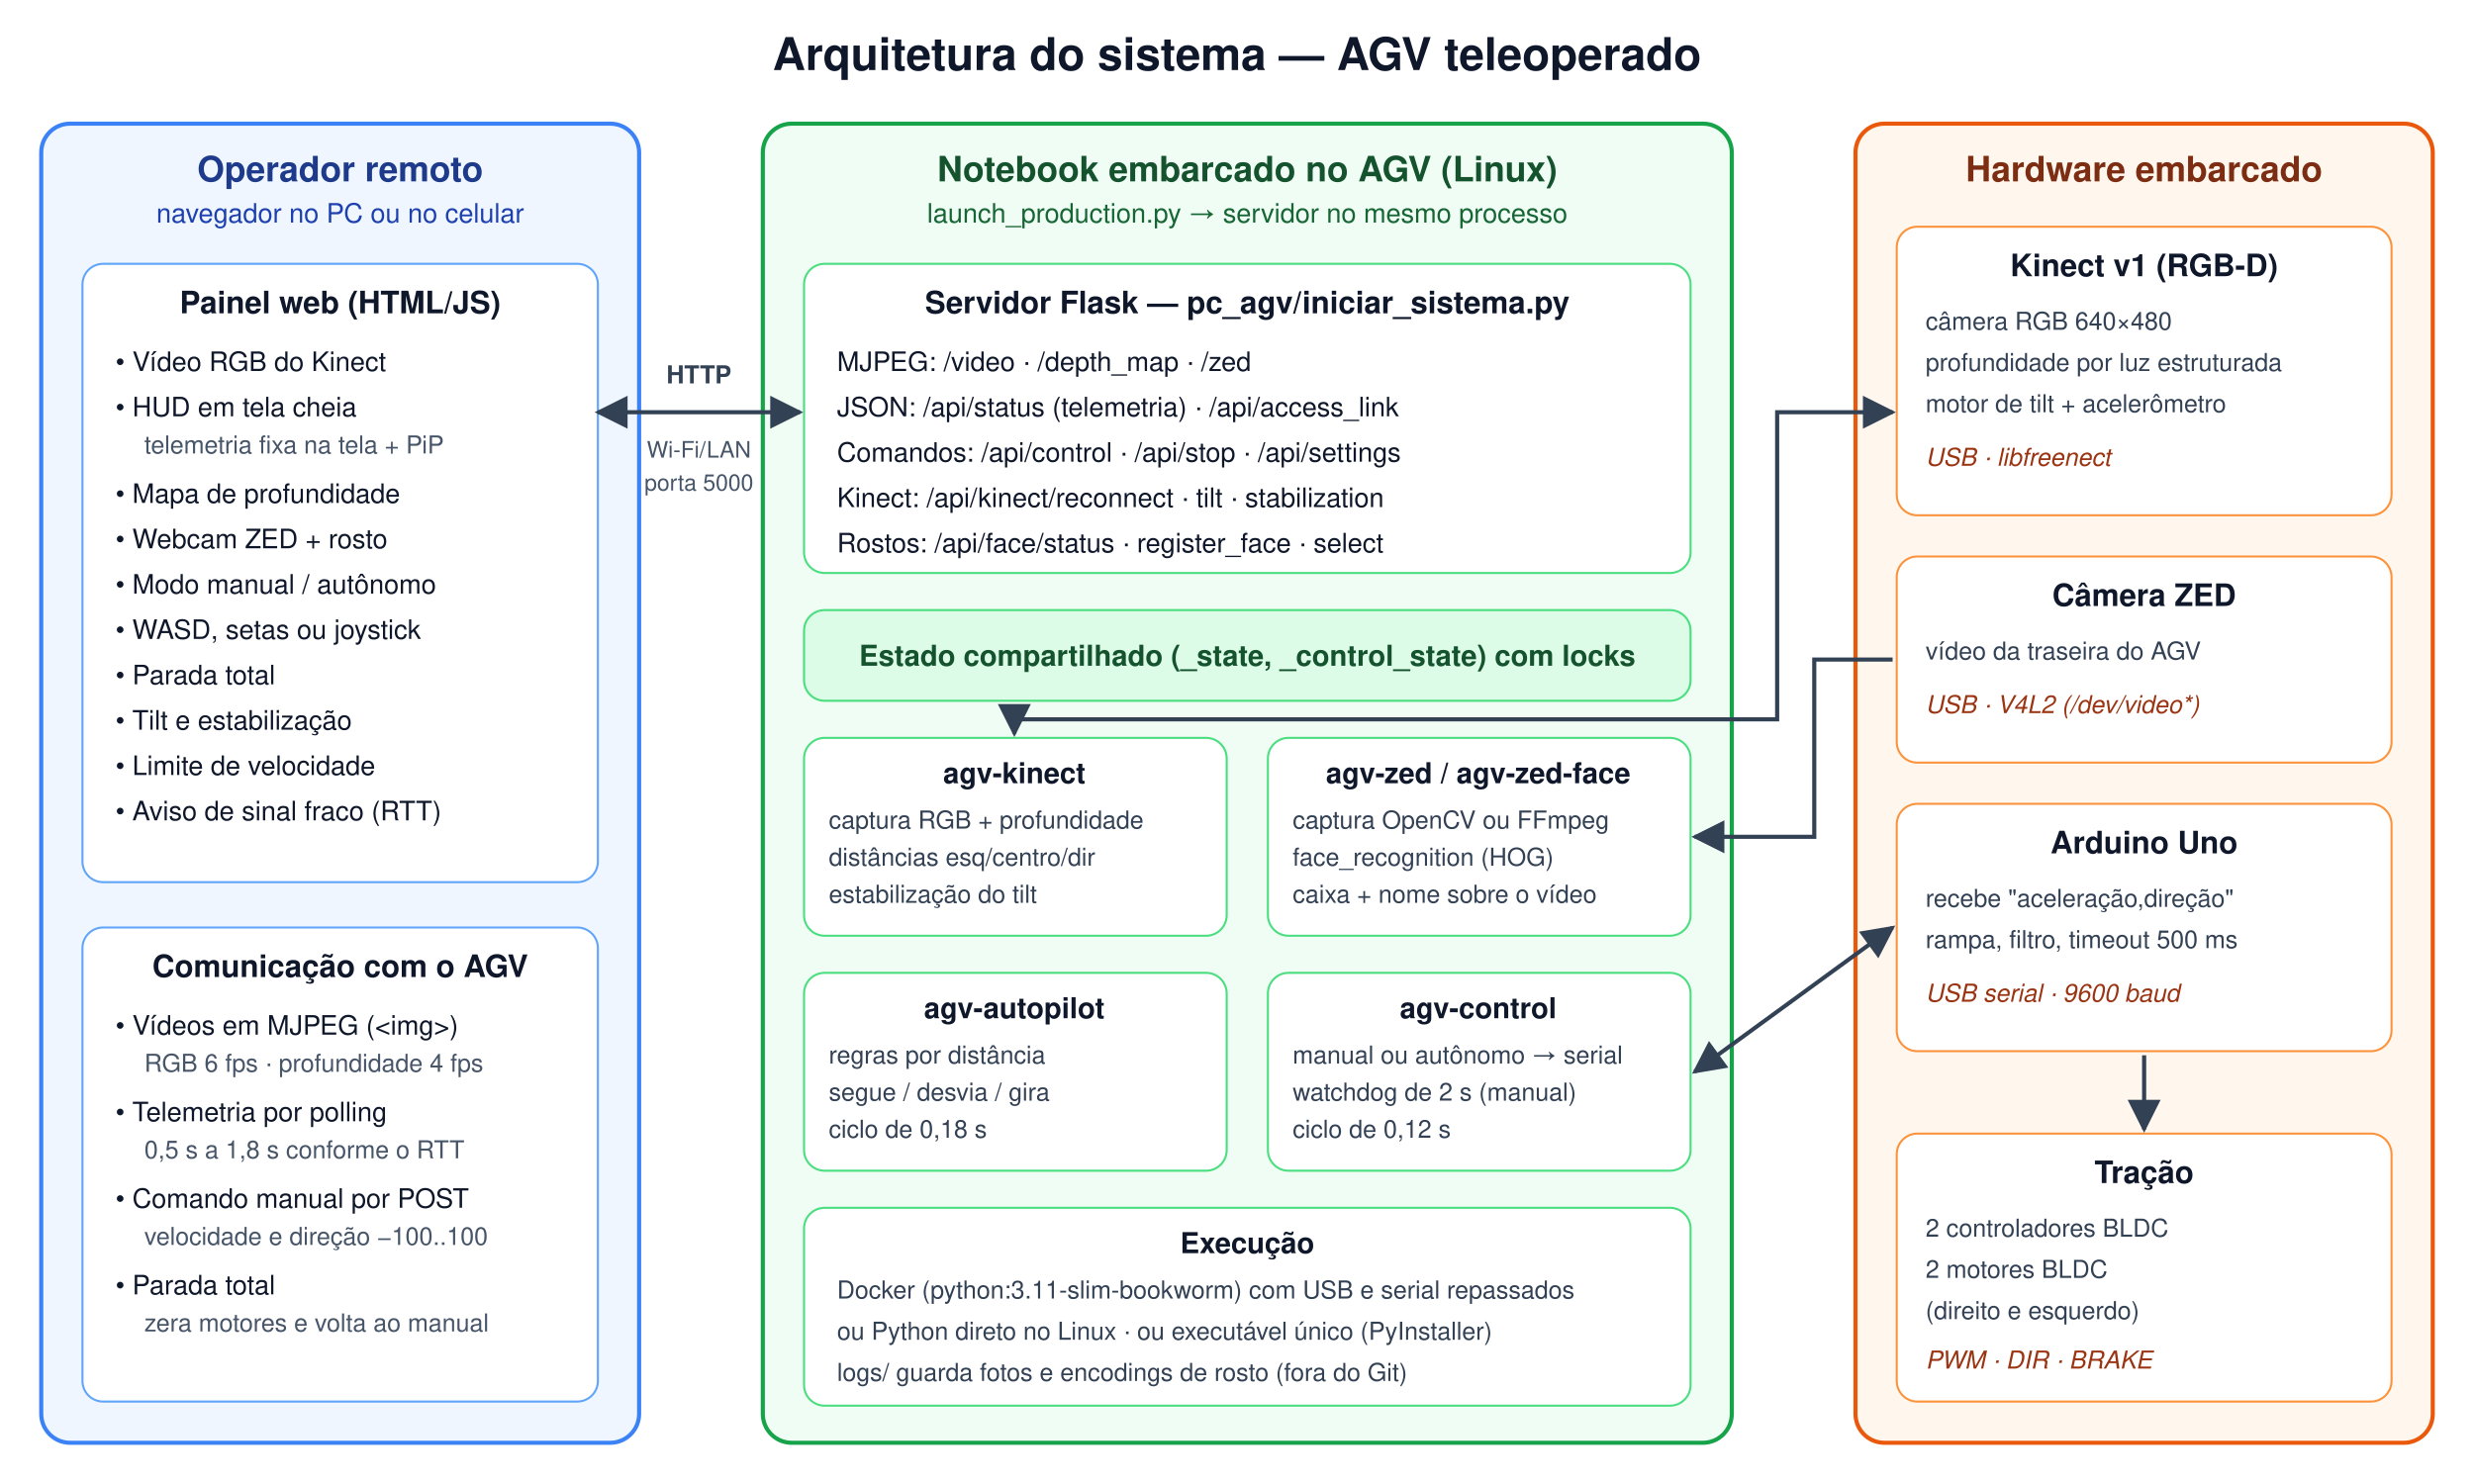
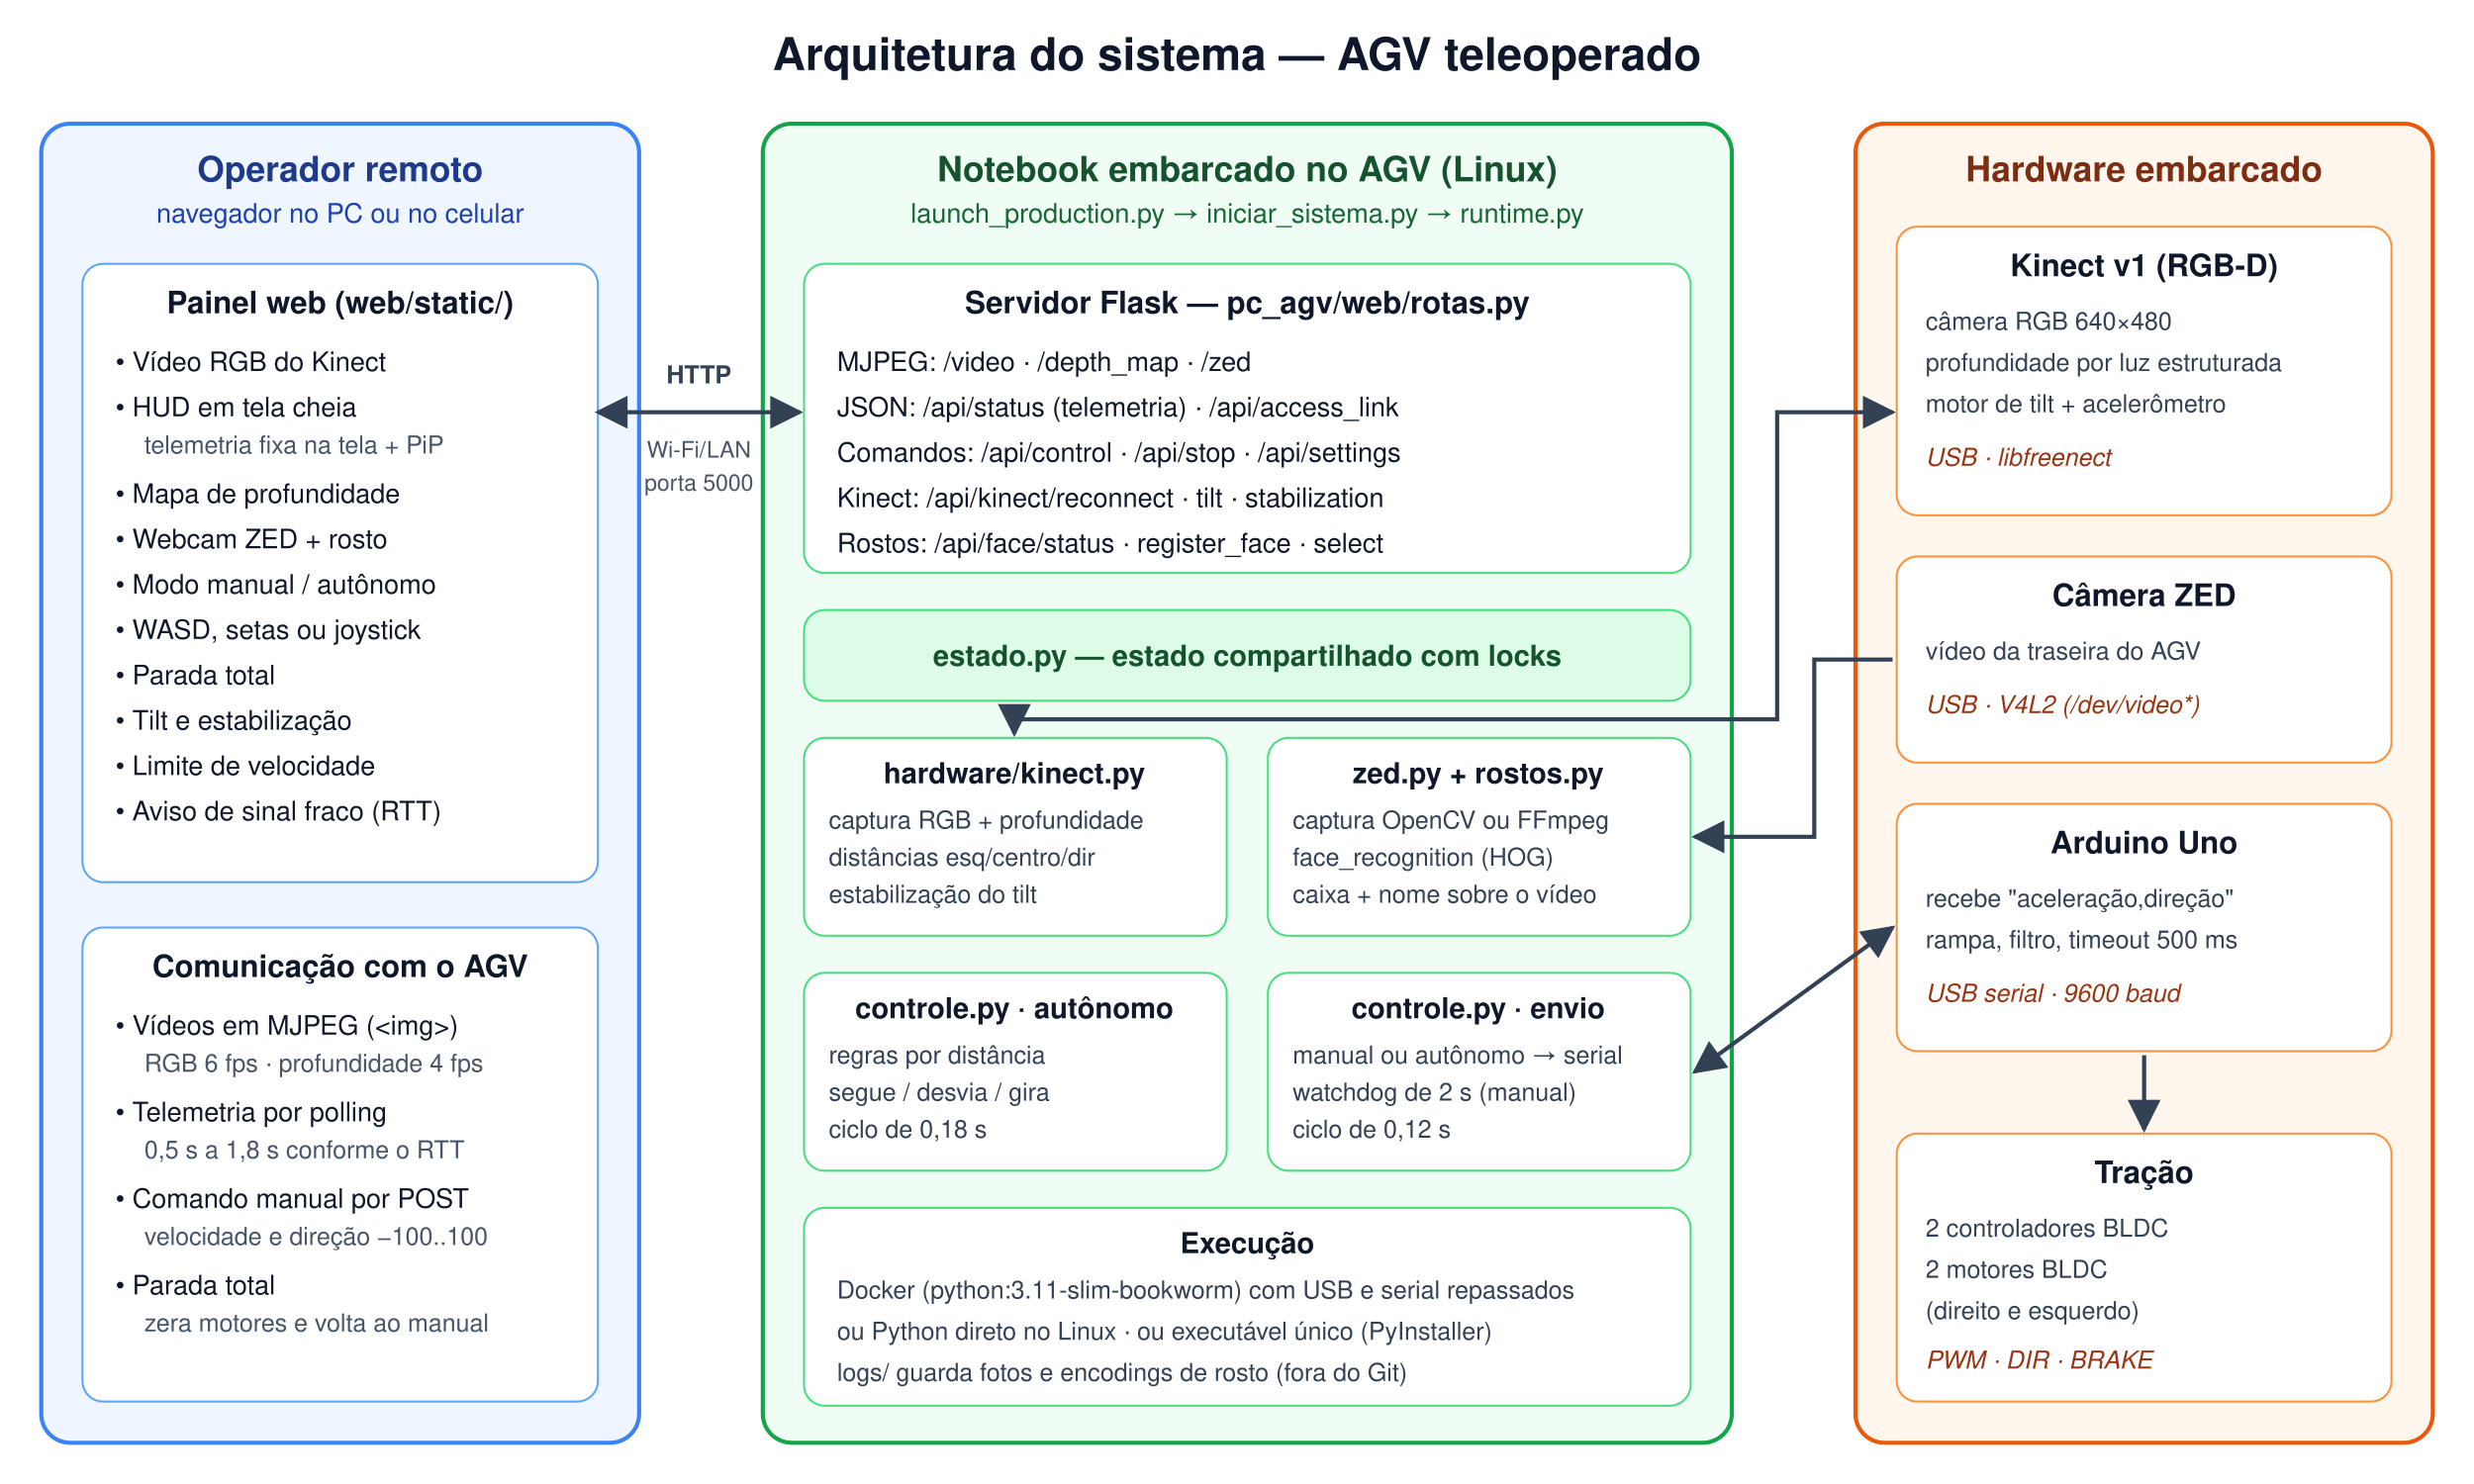
<svg xmlns="http://www.w3.org/2000/svg" width="1200" height="720" viewBox="0 0 1200 720" font-family="Segoe UI, Helvetica, Arial, sans-serif">
  <defs>
    <marker id="seta" viewBox="0 0 10 10" refX="9" refY="5" markerWidth="8" markerHeight="8" orient="auto-start-reverse">
      <path d="M0,0 L10,5 L0,10 z" fill="#334155" />
    </marker>
  </defs>
  <rect width="1200" height="720" fill="#ffffff" />
  <text x="600" y="34" text-anchor="middle" font-size="22" font-weight="700" fill="#0f172a">Arquitetura do sistema — AGV teleoperado</text>
  <rect x="20" y="60" width="290" height="640" rx="14" fill="#eff6ff" stroke="#3b82f6" stroke-width="2" />
  <text x="165" y="88" text-anchor="middle" font-size="17" font-weight="700" fill="#1e3a8a">Operador remoto</text>
  <text x="165" y="108" text-anchor="middle" font-size="13" fill="#1e40af">navegador no PC ou no celular</text>
  <rect x="40" y="128" width="250" height="300" rx="10" fill="#ffffff" stroke="#60a5fa" />
-   <text x="165" y="152" text-anchor="middle" font-size="15" font-weight="700" fill="#0f172a">Painel web (HTML/JS)</text>
+   <text x="165" y="152" text-anchor="middle" font-size="15" font-weight="700" fill="#0f172a">Painel web (web/static/)</text>
  <text x="56" y="180" font-size="13" fill="#0f172a">• Vídeo RGB do Kinect</text>
  <text x="56" y="202" font-size="13" fill="#0f172a">• HUD em tela cheia</text>
  <text x="70" y="220" font-size="12" fill="#475569">telemetria fixa na tela + PiP</text>
  <text x="56" y="244" font-size="13" fill="#0f172a">• Mapa de profundidade</text>
  <text x="56" y="266" font-size="13" fill="#0f172a">• Webcam ZED + rosto</text>
  <text x="56" y="288" font-size="13" fill="#0f172a">• Modo manual / autônomo</text>
  <text x="56" y="310" font-size="13" fill="#0f172a">• WASD, setas ou joystick</text>
  <text x="56" y="332" font-size="13" fill="#0f172a">• Parada total</text>
  <text x="56" y="354" font-size="13" fill="#0f172a">• Tilt e estabilização</text>
  <text x="56" y="376" font-size="13" fill="#0f172a">• Limite de velocidade</text>
  <text x="56" y="398" font-size="13" fill="#0f172a">• Aviso de sinal fraco (RTT)</text>
  <rect x="40" y="450" width="250" height="230" rx="10" fill="#ffffff" stroke="#60a5fa" />
  <text x="165" y="474" text-anchor="middle" font-size="15" font-weight="700" fill="#0f172a">Comunicação com o AGV</text>
  <text x="56" y="502" font-size="13" fill="#0f172a">• Vídeos em MJPEG (&lt;img&gt;)</text>
  <text x="70" y="520" font-size="12" fill="#475569">RGB 6 fps · profundidade 4 fps</text>
  <text x="56" y="544" font-size="13" fill="#0f172a">• Telemetria por polling</text>
  <text x="70" y="562" font-size="12" fill="#475569">0,5 s a 1,8 s conforme o RTT</text>
  <text x="56" y="586" font-size="13" fill="#0f172a">• Comando manual por POST</text>
  <text x="70" y="604" font-size="12" fill="#475569">velocidade e direção −100..100</text>
  <text x="56" y="628" font-size="13" fill="#0f172a">• Parada total</text>
  <text x="70" y="646" font-size="12" fill="#475569">zera motores e volta ao manual</text>
  <rect x="370" y="60" width="470" height="640" rx="14" fill="#f0fdf4" stroke="#16a34a" stroke-width="2" />
  <text x="605" y="88" text-anchor="middle" font-size="17" font-weight="700" fill="#14532d">Notebook embarcado no AGV (Linux)</text>
-   <text x="605" y="108" text-anchor="middle" font-size="13" fill="#166534">launch_production.py → servidor no mesmo processo</text>
+   <text x="605" y="108" text-anchor="middle" font-size="13" fill="#166534">launch_production.py → iniciar_sistema.py → runtime.py</text>
  <rect x="390" y="128" width="430" height="150" rx="10" fill="#ffffff" stroke="#4ade80" />
-   <text x="605" y="152" text-anchor="middle" font-size="15" font-weight="700" fill="#0f172a">Servidor Flask — pc_agv/iniciar_sistema.py</text>
+   <text x="605" y="152" text-anchor="middle" font-size="15" font-weight="700" fill="#0f172a">Servidor Flask — pc_agv/web/rotas.py</text>
  <text x="406" y="180" font-size="13" fill="#0f172a">MJPEG: /video · /depth_map · /zed</text>
  <text x="406" y="202" font-size="13" fill="#0f172a">JSON: /api/status (telemetria) · /api/access_link</text>
  <text x="406" y="224" font-size="13" fill="#0f172a">Comandos: /api/control · /api/stop · /api/settings</text>
  <text x="406" y="246" font-size="13" fill="#0f172a">Kinect: /api/kinect/reconnect · tilt · stabilization</text>
  <text x="406" y="268" font-size="13" fill="#0f172a">Rostos: /api/face/status · register_face · select</text>
  <rect x="390" y="296" width="430" height="44" rx="10" fill="#dcfce7" stroke="#4ade80" />
-   <text x="605" y="323" text-anchor="middle" font-size="14" font-weight="600" fill="#14532d">Estado compartilhado (_state, _control_state) com locks</text>
+   <text x="605" y="323" text-anchor="middle" font-size="14" font-weight="600" fill="#14532d">estado.py — estado compartilhado com locks</text>
  <rect x="390" y="358" width="205" height="96" rx="10" fill="#ffffff" stroke="#4ade80" />
-   <text x="492" y="380" text-anchor="middle" font-size="14" font-weight="700" fill="#0f172a">agv-kinect</text>
+   <text x="492" y="380" text-anchor="middle" font-size="14" font-weight="700" fill="#0f172a">hardware/kinect.py</text>
  <text x="402" y="402" font-size="12" fill="#334155">captura RGB + profundidade</text>
  <text x="402" y="420" font-size="12" fill="#334155">distâncias esq/centro/dir</text>
  <text x="402" y="438" font-size="12" fill="#334155">estabilização do tilt</text>
  <rect x="615" y="358" width="205" height="96" rx="10" fill="#ffffff" stroke="#4ade80" />
-   <text x="717" y="380" text-anchor="middle" font-size="14" font-weight="700" fill="#0f172a">agv-zed / agv-zed-face</text>
+   <text x="717" y="380" text-anchor="middle" font-size="14" font-weight="700" fill="#0f172a">zed.py + rostos.py</text>
  <text x="627" y="402" font-size="12" fill="#334155">captura OpenCV ou FFmpeg</text>
  <text x="627" y="420" font-size="12" fill="#334155">face_recognition (HOG)</text>
  <text x="627" y="438" font-size="12" fill="#334155">caixa + nome sobre o vídeo</text>
  <rect x="390" y="472" width="205" height="96" rx="10" fill="#ffffff" stroke="#4ade80" />
-   <text x="492" y="494" text-anchor="middle" font-size="14" font-weight="700" fill="#0f172a">agv-autopilot</text>
+   <text x="492" y="494" text-anchor="middle" font-size="14" font-weight="700" fill="#0f172a">controle.py · autônomo</text>
  <text x="402" y="516" font-size="12" fill="#334155">regras por distância</text>
  <text x="402" y="534" font-size="12" fill="#334155">segue / desvia / gira</text>
  <text x="402" y="552" font-size="12" fill="#334155">ciclo de 0,18 s</text>
  <rect x="615" y="472" width="205" height="96" rx="10" fill="#ffffff" stroke="#4ade80" />
-   <text x="717" y="494" text-anchor="middle" font-size="14" font-weight="700" fill="#0f172a">agv-control</text>
+   <text x="717" y="494" text-anchor="middle" font-size="14" font-weight="700" fill="#0f172a">controle.py · envio</text>
  <text x="627" y="516" font-size="12" fill="#334155">manual ou autônomo → serial</text>
  <text x="627" y="534" font-size="12" fill="#334155">watchdog de 2 s (manual)</text>
  <text x="627" y="552" font-size="12" fill="#334155">ciclo de 0,12 s</text>
  <rect x="390" y="586" width="430" height="96" rx="10" fill="#ffffff" stroke="#4ade80" />
  <text x="605" y="608" text-anchor="middle" font-size="14" font-weight="700" fill="#0f172a">Execução</text>
  <text x="406" y="630" font-size="12" fill="#334155">Docker (python:3.11-slim-bookworm) com USB e serial repassados</text>
  <text x="406" y="650" font-size="12" fill="#334155">ou Python direto no Linux · ou executável único (PyInstaller)</text>
  <text x="406" y="670" font-size="12" fill="#334155">logs/ guarda fotos e encodings de rosto (fora do Git)</text>
  <rect x="900" y="60" width="280" height="640" rx="14" fill="#fff7ed" stroke="#ea580c" stroke-width="2" />
  <text x="1040" y="88" text-anchor="middle" font-size="17" font-weight="700" fill="#7c2d12">Hardware embarcado</text>
  <rect x="920" y="110" width="240" height="140" rx="10" fill="#ffffff" stroke="#fb923c" />
  <text x="1040" y="134" text-anchor="middle" font-size="15" font-weight="700" fill="#0f172a">Kinect v1 (RGB-D)</text>
  <text x="934" y="160" font-size="12" fill="#334155">câmera RGB 640×480</text>
  <text x="934" y="180" font-size="12" fill="#334155">profundidade por luz estruturada</text>
  <text x="934" y="200" font-size="12" fill="#334155">motor de tilt + acelerômetro</text>
  <text x="934" y="226" font-size="12" font-style="italic" fill="#9a3412">USB · libfreenect</text>
  <rect x="920" y="270" width="240" height="100" rx="10" fill="#ffffff" stroke="#fb923c" />
  <text x="1040" y="294" text-anchor="middle" font-size="15" font-weight="700" fill="#0f172a">Câmera ZED</text>
  <text x="934" y="320" font-size="12" fill="#334155">vídeo da traseira do AGV</text>
  <text x="934" y="346" font-size="12" font-style="italic" fill="#9a3412">USB · V4L2 (/dev/video*)</text>
  <rect x="920" y="390" width="240" height="120" rx="10" fill="#ffffff" stroke="#fb923c" />
  <text x="1040" y="414" text-anchor="middle" font-size="15" font-weight="700" fill="#0f172a">Arduino Uno</text>
  <text x="934" y="440" font-size="12" fill="#334155">recebe "aceleração,direção"</text>
  <text x="934" y="460" font-size="12" fill="#334155">rampa, filtro, timeout 500 ms</text>
  <text x="934" y="486" font-size="12" font-style="italic" fill="#9a3412">USB serial · 9600 baud</text>
  <rect x="920" y="550" width="240" height="130" rx="10" fill="#ffffff" stroke="#fb923c" />
  <text x="1040" y="574" text-anchor="middle" font-size="15" font-weight="700" fill="#0f172a">Tração</text>
  <text x="934" y="600" font-size="12" fill="#334155">2 controladores BLDC</text>
  <text x="934" y="620" font-size="12" fill="#334155">2 motores BLDC</text>
  <text x="934" y="640" font-size="12" fill="#334155">(direito e esquerdo)</text>
  <text x="934" y="664" font-size="12" font-style="italic" fill="#9a3412">PWM · DIR · BRAKE</text>
  <line x1="290" y1="200" x2="388" y2="200" stroke="#334155" stroke-width="2" marker-start="url(#seta)" marker-end="url(#seta)" />
  <text x="339" y="186" text-anchor="middle" font-size="12" font-weight="600" fill="#334155">HTTP</text>
  <text x="339" y="222" text-anchor="middle" font-size="11" fill="#475569">Wi-Fi/LAN</text>
  <text x="339" y="238" text-anchor="middle" font-size="11" fill="#475569">porta 5000</text>
  <polyline points="918,200 862,200 862,349 492,349 492,356" fill="none" stroke="#334155" stroke-width="2" marker-start="url(#seta)" marker-end="url(#seta)" />
  <polyline points="918,320 880,320 880,406 822,406" fill="none" stroke="#334155" stroke-width="2" marker-end="url(#seta)" />
  <line x1="822" y1="520" x2="918" y2="450" stroke="#334155" stroke-width="2" marker-start="url(#seta)" marker-end="url(#seta)" />
  <line x1="1040" y1="512" x2="1040" y2="548" stroke="#334155" stroke-width="2" marker-end="url(#seta)" />
</svg>
